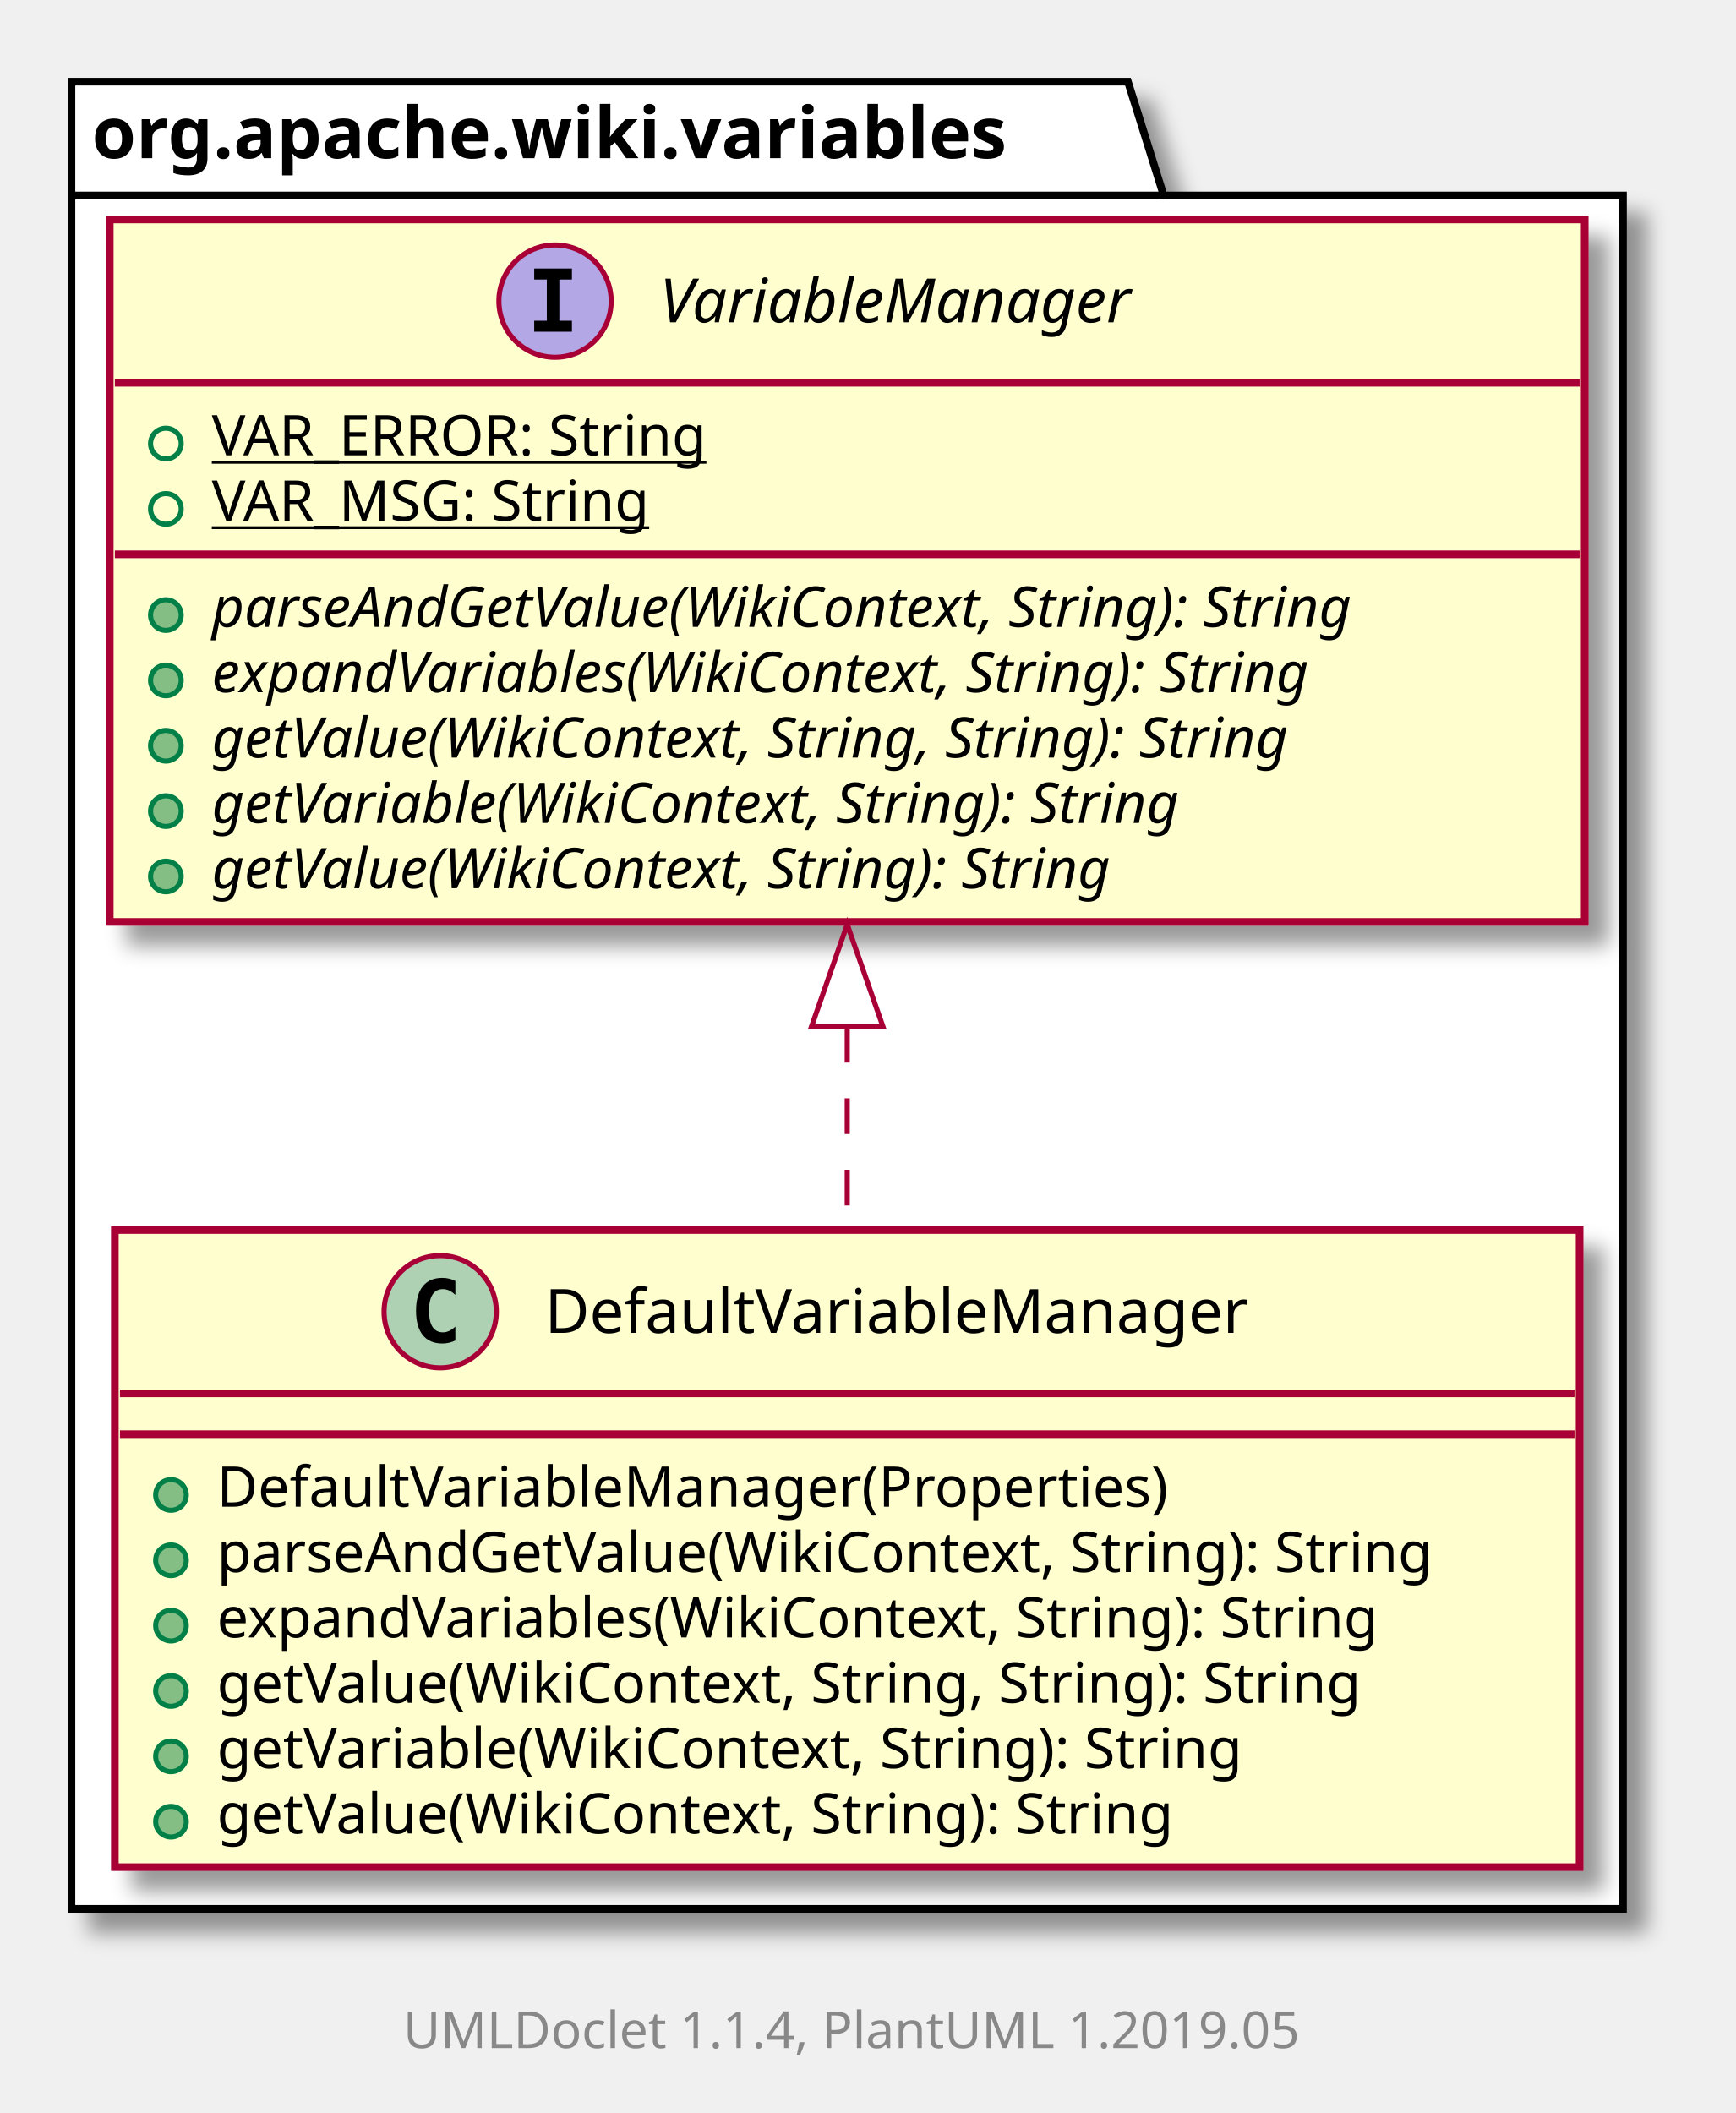
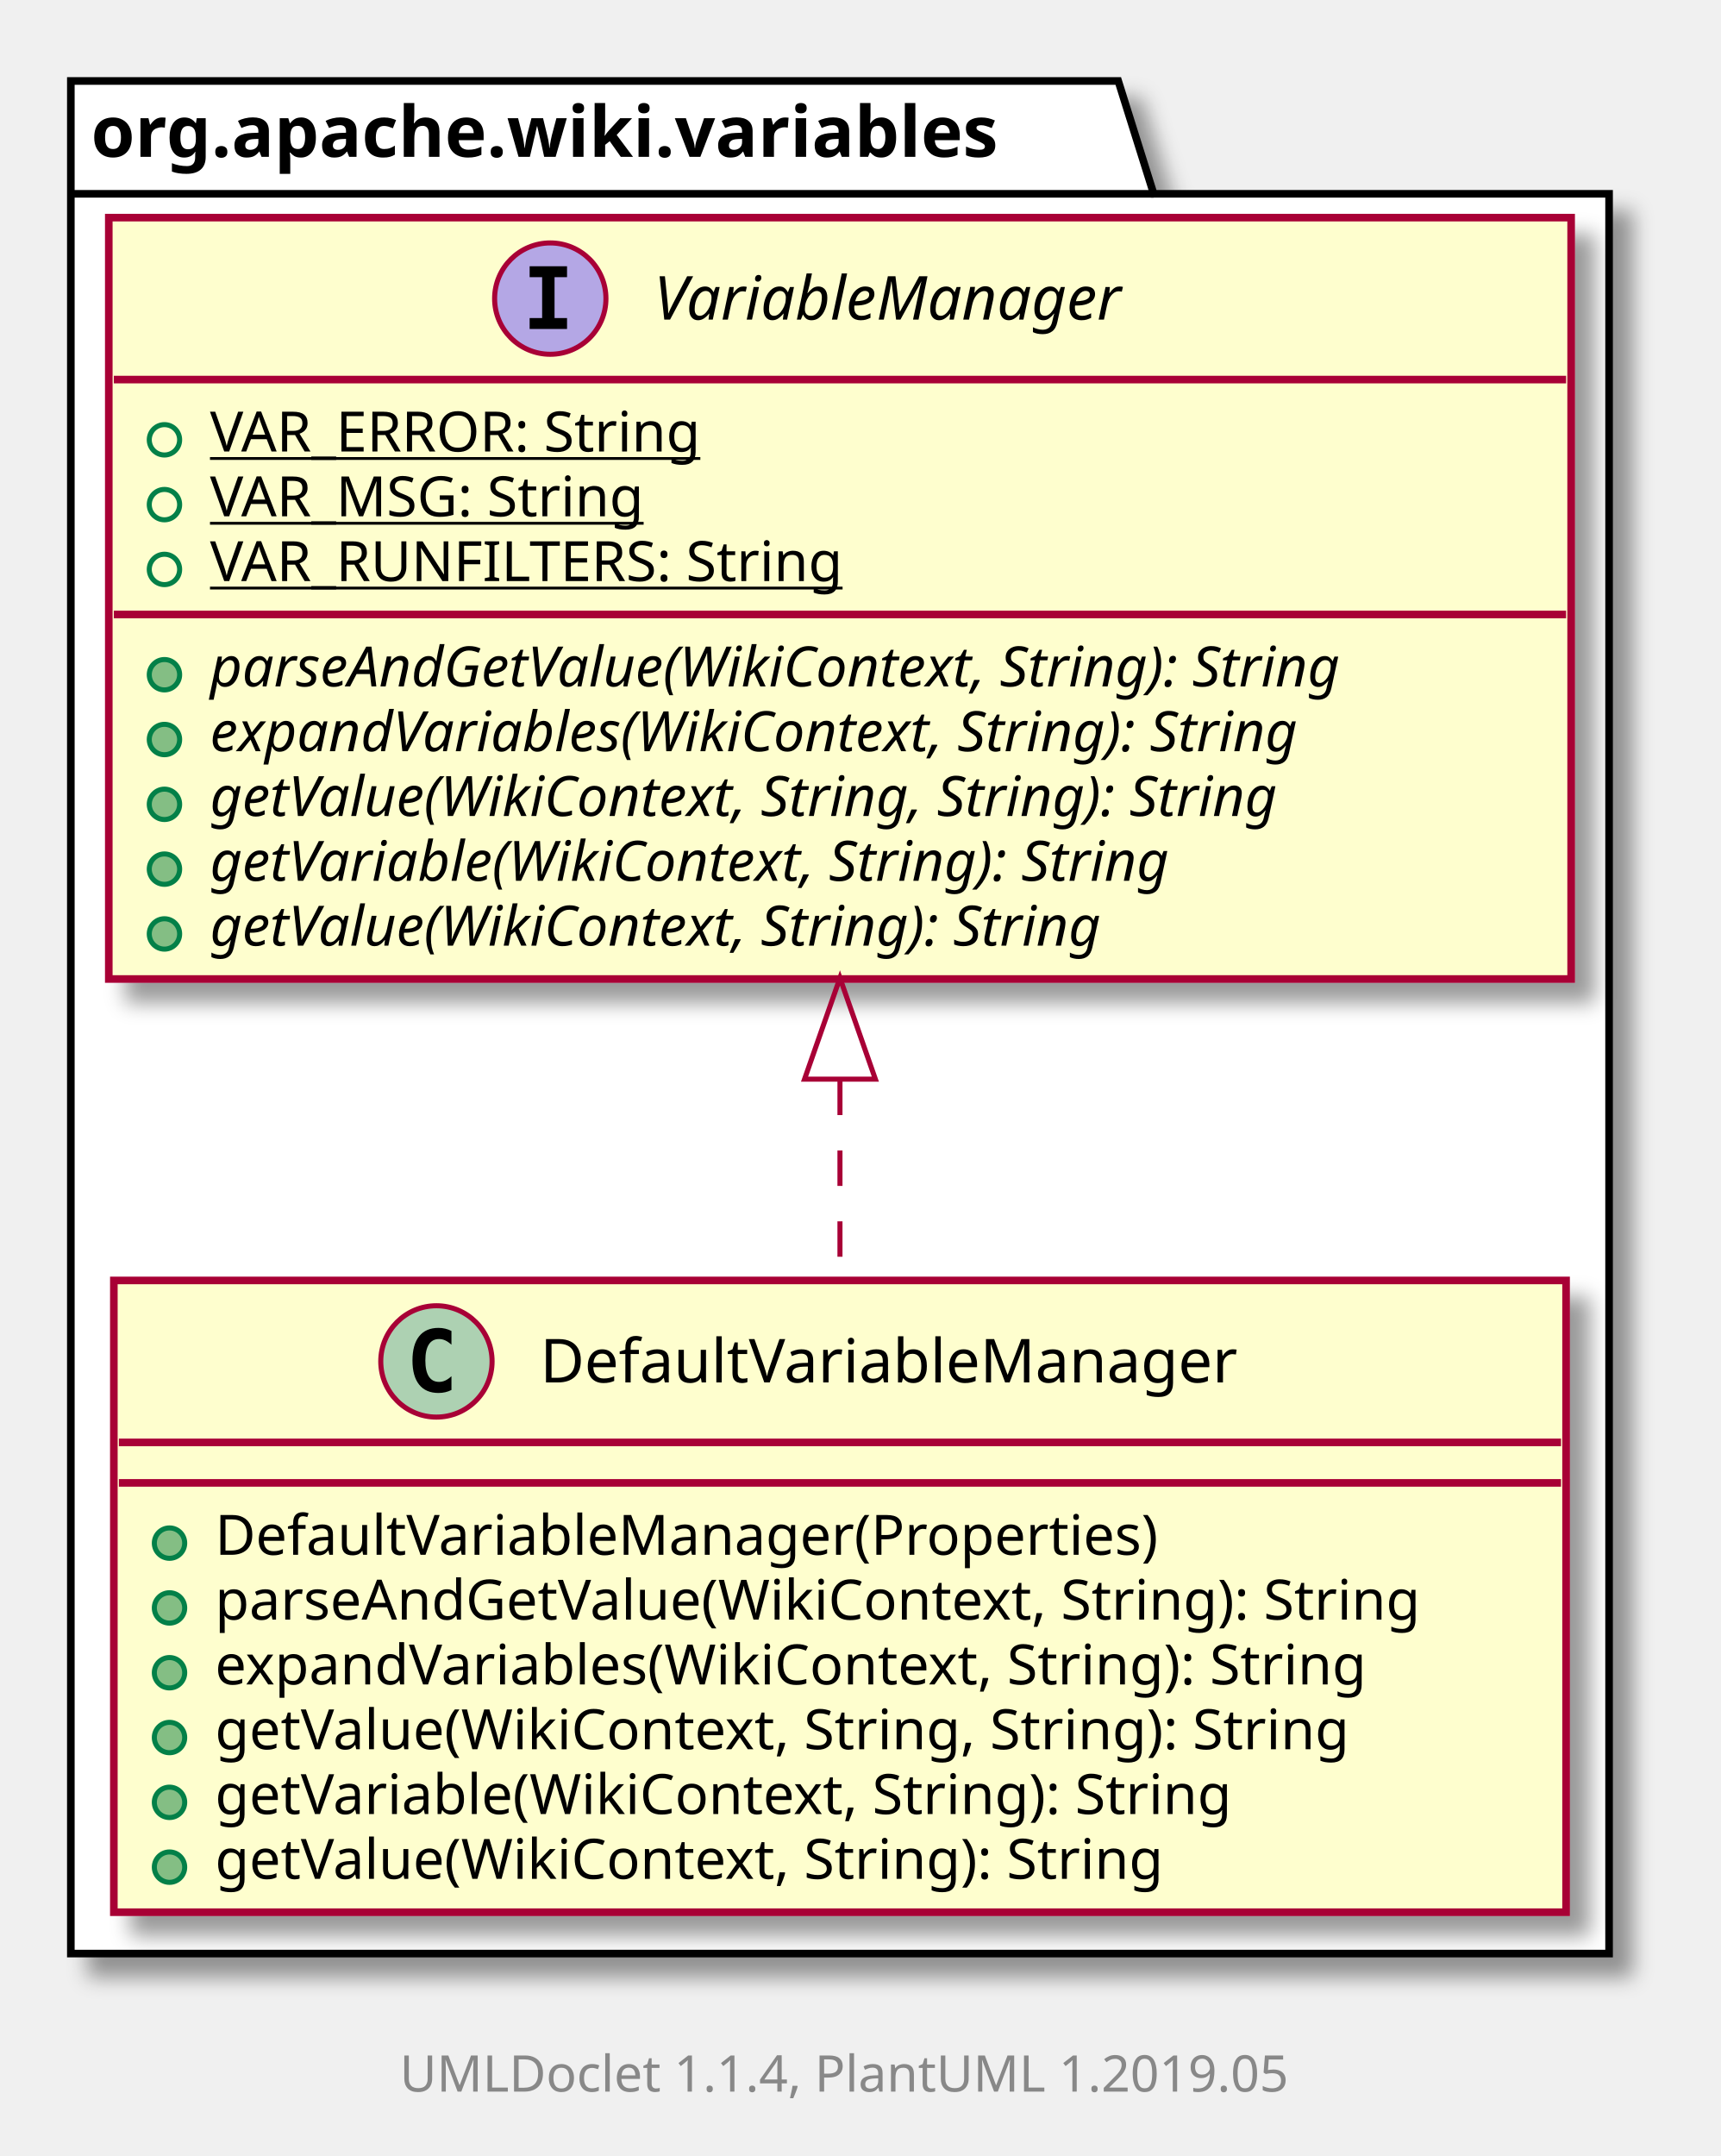
- <svg xmlns="http://www.w3.org/2000/svg" xmlns:xlink="http://www.w3.org/1999/xlink" contentScriptType="application/ecmascript" contentStyleType="text/css" height="414px" preserveAspectRatio="none" style="width:340px;height:414px;" version="1.1" viewBox="0 0 340 414" width="340px" zoomAndPan="magnify">
+ <svg xmlns="http://www.w3.org/2000/svg" xmlns:xlink="http://www.w3.org/1999/xlink" contentScriptType="application/ecmascript" contentStyleType="text/css" height="426px" preserveAspectRatio="none" style="width:340px;height:426px;" version="1.1" viewBox="0 0 340 426" width="340px" zoomAndPan="magnify">
  <defs>
-     <filter height="300%" id="fqlkanzw1w4xu" width="300%" x="-1" y="-1">
+     <filter height="300%" id="f19nellpevmvg9" width="300%" x="-1" y="-1">
      <feGaussianBlur result="blurOut" stdDeviation="2.0" />
      <feColorMatrix in="blurOut" result="blurOut2" type="matrix" values="0 0 0 0 0 0 0 0 0 0 0 0 0 0 0 0 0 0 .4 0" />
      <feOffset dx="4.0" dy="4.0" in="blurOut2" result="blurOut3" />
      <feBlend in="SourceGraphic" in2="blurOut3" mode="normal" />
    </filter>
  </defs>
  <g>
-     <polygon fill="#FFFFFF" filter="url(#fqlkanzw1w4xu)" points="14,16,221,16,228,38.297,318,38.297,318,374,14,374,14,16" style="stroke: #000000; stroke-width: 1.5;" />
+     <polygon fill="#FFFFFF" filter="url(#f19nellpevmvg9)" points="14,16,221,16,228,38.297,318,38.297,318,386,14,386,14,16" style="stroke: #000000; stroke-width: 1.5;" />
    <line style="stroke: #000000; stroke-width: 1.5;" x1="14" x2="228" y1="38.297" y2="38.297" />
    <text fill="#000000" font-family="sans-serif" font-size="14" font-weight="bold" lengthAdjust="spacingAndGlyphs" textLength="201" x="18" y="30.995">org.apache.wiki.variables</text>
    <a href="VariableManager.html" target="_top" xlink:actuate="onRequest" xlink:show="new" xlink:title="VariableManager.html" xlink:type="simple">
-       <rect fill="#FEFECE" filter="url(#fqlkanzw1w4xu)" height="137.633" id="org.apache.wiki.variables.VariableManager" style="stroke: #A80036; stroke-width: 1.5;" width="289" x="21.5" y="43" />
+       <rect fill="#FEFECE" filter="url(#f19nellpevmvg9)" height="150.438" id="org.apache.wiki.variables.VariableManager" style="stroke: #A80036; stroke-width: 1.5;" width="289" x="21.5" y="43" />
      <ellipse cx="108.75" cy="59" fill="#B4A7E5" rx="11" ry="11" style="stroke: #A80036; stroke-width: 1.0;" />
      <path d="M104.672,54.766 L104.672,52.609 L112.062,52.609 L112.062,54.766 L109.594,54.766 L109.594,62.844 L112.062,62.844 L112.062,65 L104.672,65 L104.672,62.844 L107.141,62.844 L107.141,54.766 L104.672,54.766 Z " />
      <text fill="#000000" font-family="sans-serif" font-size="12" font-style="italic" lengthAdjust="spacingAndGlyphs" textLength="106" x="129.25" y="63.154">VariableManager</text>
      <line style="stroke: #A80036; stroke-width: 1.5;" x1="22.5" x2="309.5" y1="75" y2="75" />
      <ellipse cx="32.5" cy="86.902" fill="none" rx="3" ry="3" style="stroke: #038048; stroke-width: 1.0;" />
      <text fill="#000000" font-family="sans-serif" font-size="11" lengthAdjust="spacingAndGlyphs" text-decoration="underline" textLength="106" x="41.5" y="89.21">VAR_ERROR: String</text>
      <ellipse cx="32.5" cy="99.707" fill="none" rx="3" ry="3" style="stroke: #038048; stroke-width: 1.0;" />
      <text fill="#000000" font-family="sans-serif" font-size="11" lengthAdjust="spacingAndGlyphs" text-decoration="underline" textLength="95" x="41.5" y="102.015">VAR_MSG: String</text>
-       <line style="stroke: #A80036; stroke-width: 1.5;" x1="22.5" x2="309.5" y1="108.609" y2="108.609" />
-       <ellipse cx="32.5" cy="120.512" fill="#84BE84" rx="3" ry="3" style="stroke: #038048; stroke-width: 1.0;" />
-       <text fill="#000000" font-family="sans-serif" font-size="11" font-style="italic" lengthAdjust="spacingAndGlyphs" textLength="263" x="41.5" y="122.82">parseAndGetValue(WikiContext, String): String</text>
+       <ellipse cx="32.5" cy="112.512" fill="none" rx="3" ry="3" style="stroke: #038048; stroke-width: 1.0;" />
+       <text fill="#000000" font-family="sans-serif" font-size="11" lengthAdjust="spacingAndGlyphs" text-decoration="underline" textLength="136" x="41.5" y="114.82">VAR_RUNFILTERS: String</text>
+       <line style="stroke: #A80036; stroke-width: 1.5;" x1="22.5" x2="309.5" y1="121.414" y2="121.414" />
      <ellipse cx="32.5" cy="133.316" fill="#84BE84" rx="3" ry="3" style="stroke: #038048; stroke-width: 1.0;" />
-       <text fill="#000000" font-family="sans-serif" font-size="11" font-style="italic" lengthAdjust="spacingAndGlyphs" textLength="252" x="41.5" y="135.625">expandVariables(WikiContext, String): String</text>
+       <text fill="#000000" font-family="sans-serif" font-size="11" font-style="italic" lengthAdjust="spacingAndGlyphs" textLength="263" x="41.5" y="135.625">parseAndGetValue(WikiContext, String): String</text>
      <ellipse cx="32.5" cy="146.121" fill="#84BE84" rx="3" ry="3" style="stroke: #038048; stroke-width: 1.0;" />
-       <text fill="#000000" font-family="sans-serif" font-size="11" font-style="italic" lengthAdjust="spacingAndGlyphs" textLength="248" x="41.5" y="148.429">getValue(WikiContext, String, String): String</text>
+       <text fill="#000000" font-family="sans-serif" font-size="11" font-style="italic" lengthAdjust="spacingAndGlyphs" textLength="252" x="41.5" y="148.429">expandVariables(WikiContext, String): String</text>
      <ellipse cx="32.5" cy="158.926" fill="#84BE84" rx="3" ry="3" style="stroke: #038048; stroke-width: 1.0;" />
-       <text fill="#000000" font-family="sans-serif" font-size="11" font-style="italic" lengthAdjust="spacingAndGlyphs" textLength="222" x="41.5" y="161.234">getVariable(WikiContext, String): String</text>
+       <text fill="#000000" font-family="sans-serif" font-size="11" font-style="italic" lengthAdjust="spacingAndGlyphs" textLength="248" x="41.5" y="161.234">getValue(WikiContext, String, String): String</text>
      <ellipse cx="32.5" cy="171.731" fill="#84BE84" rx="3" ry="3" style="stroke: #038048; stroke-width: 1.0;" />
-       <text fill="#000000" font-family="sans-serif" font-size="11" font-style="italic" lengthAdjust="spacingAndGlyphs" textLength="207" x="41.5" y="174.039">getValue(WikiContext, String): String</text>
+       <text fill="#000000" font-family="sans-serif" font-size="11" font-style="italic" lengthAdjust="spacingAndGlyphs" textLength="222" x="41.5" y="174.039">getVariable(WikiContext, String): String</text>
+       <ellipse cx="32.5" cy="184.535" fill="#84BE84" rx="3" ry="3" style="stroke: #038048; stroke-width: 1.0;" />
+       <text fill="#000000" font-family="sans-serif" font-size="11" font-style="italic" lengthAdjust="spacingAndGlyphs" textLength="207" x="41.5" y="186.843">getValue(WikiContext, String): String</text>
    </a>
    <a href="DefaultVariableManager.html" target="_top" xlink:actuate="onRequest" xlink:show="new" xlink:title="DefaultVariableManager.html" xlink:type="simple">
-       <rect fill="#FEFECE" filter="url(#fqlkanzw1w4xu)" height="124.828" id="org.apache.wiki.variables.DefaultVariableManager" style="stroke: #A80036; stroke-width: 1.5;" width="287" x="22.5" y="241" />
-       <ellipse cx="86.25" cy="257" fill="#ADD1B2" rx="11" ry="11" style="stroke: #A80036; stroke-width: 1.0;" />
-       <path d="M89.219,262.641 Q88.641,262.938 88,263.086 Q87.359,263.234 86.656,263.234 Q84.156,263.234 82.836,261.586 Q81.516,259.938 81.516,256.812 Q81.516,253.688 82.836,252.031 Q84.156,250.375 86.656,250.375 Q87.359,250.375 88.008,250.531 Q88.656,250.688 89.219,250.984 L89.219,253.703 Q88.594,253.125 88,252.852 Q87.406,252.578 86.781,252.578 Q85.438,252.578 84.75,253.648 Q84.062,254.719 84.062,256.812 Q84.062,258.906 84.75,259.977 Q85.438,261.047 86.781,261.047 Q87.406,261.047 88,260.773 Q88.594,260.5 89.219,259.922 L89.219,262.641 Z " />
-       <text fill="#000000" font-family="sans-serif" font-size="12" lengthAdjust="spacingAndGlyphs" textLength="151" x="106.75" y="261.154">DefaultVariableManager</text>
-       <line style="stroke: #A80036; stroke-width: 1.5;" x1="23.5" x2="308.5" y1="273" y2="273" />
-       <line style="stroke: #A80036; stroke-width: 1.5;" x1="23.5" x2="308.5" y1="281" y2="281" />
-       <ellipse cx="33.5" cy="292.902" fill="#84BE84" rx="3" ry="3" style="stroke: #038048; stroke-width: 1.0;" />
-       <text fill="#000000" font-family="sans-serif" font-size="11" lengthAdjust="spacingAndGlyphs" textLength="202" x="42.5" y="295.21">DefaultVariableManager(Properties)</text>
-       <ellipse cx="33.5" cy="305.707" fill="#84BE84" rx="3" ry="3" style="stroke: #038048; stroke-width: 1.0;" />
-       <text fill="#000000" font-family="sans-serif" font-size="11" lengthAdjust="spacingAndGlyphs" textLength="261" x="42.5" y="308.015">parseAndGetValue(WikiContext, String): String</text>
-       <ellipse cx="33.5" cy="318.512" fill="#84BE84" rx="3" ry="3" style="stroke: #038048; stroke-width: 1.0;" />
-       <text fill="#000000" font-family="sans-serif" font-size="11" lengthAdjust="spacingAndGlyphs" textLength="250" x="42.5" y="320.82">expandVariables(WikiContext, String): String</text>
-       <ellipse cx="33.5" cy="331.316" fill="#84BE84" rx="3" ry="3" style="stroke: #038048; stroke-width: 1.0;" />
-       <text fill="#000000" font-family="sans-serif" font-size="11" lengthAdjust="spacingAndGlyphs" textLength="247" x="42.5" y="333.625">getValue(WikiContext, String, String): String</text>
-       <ellipse cx="33.5" cy="344.121" fill="#84BE84" rx="3" ry="3" style="stroke: #038048; stroke-width: 1.0;" />
-       <text fill="#000000" font-family="sans-serif" font-size="11" lengthAdjust="spacingAndGlyphs" textLength="220" x="42.5" y="346.429">getVariable(WikiContext, String): String</text>
-       <ellipse cx="33.5" cy="356.926" fill="#84BE84" rx="3" ry="3" style="stroke: #038048; stroke-width: 1.0;" />
-       <text fill="#000000" font-family="sans-serif" font-size="11" lengthAdjust="spacingAndGlyphs" textLength="205" x="42.5" y="359.234">getValue(WikiContext, String): String</text>
+       <rect fill="#FEFECE" filter="url(#f19nellpevmvg9)" height="124.828" id="org.apache.wiki.variables.DefaultVariableManager" style="stroke: #A80036; stroke-width: 1.5;" width="287" x="22.5" y="253" />
+       <ellipse cx="86.25" cy="269" fill="#ADD1B2" rx="11" ry="11" style="stroke: #A80036; stroke-width: 1.0;" />
+       <path d="M89.219,274.641 Q88.641,274.938 88,275.086 Q87.359,275.234 86.656,275.234 Q84.156,275.234 82.836,273.586 Q81.516,271.938 81.516,268.812 Q81.516,265.688 82.836,264.031 Q84.156,262.375 86.656,262.375 Q87.359,262.375 88.008,262.531 Q88.656,262.688 89.219,262.984 L89.219,265.703 Q88.594,265.125 88,264.852 Q87.406,264.578 86.781,264.578 Q85.438,264.578 84.75,265.648 Q84.062,266.719 84.062,268.812 Q84.062,270.906 84.75,271.977 Q85.438,273.047 86.781,273.047 Q87.406,273.047 88,272.773 Q88.594,272.5 89.219,271.922 L89.219,274.641 Z " />
+       <text fill="#000000" font-family="sans-serif" font-size="12" lengthAdjust="spacingAndGlyphs" textLength="151" x="106.75" y="273.154">DefaultVariableManager</text>
+       <line style="stroke: #A80036; stroke-width: 1.5;" x1="23.5" x2="308.5" y1="285" y2="285" />
+       <line style="stroke: #A80036; stroke-width: 1.5;" x1="23.5" x2="308.5" y1="293" y2="293" />
+       <ellipse cx="33.5" cy="304.902" fill="#84BE84" rx="3" ry="3" style="stroke: #038048; stroke-width: 1.0;" />
+       <text fill="#000000" font-family="sans-serif" font-size="11" lengthAdjust="spacingAndGlyphs" textLength="202" x="42.5" y="307.21">DefaultVariableManager(Properties)</text>
+       <ellipse cx="33.5" cy="317.707" fill="#84BE84" rx="3" ry="3" style="stroke: #038048; stroke-width: 1.0;" />
+       <text fill="#000000" font-family="sans-serif" font-size="11" lengthAdjust="spacingAndGlyphs" textLength="261" x="42.5" y="320.015">parseAndGetValue(WikiContext, String): String</text>
+       <ellipse cx="33.5" cy="330.512" fill="#84BE84" rx="3" ry="3" style="stroke: #038048; stroke-width: 1.0;" />
+       <text fill="#000000" font-family="sans-serif" font-size="11" lengthAdjust="spacingAndGlyphs" textLength="250" x="42.5" y="332.82">expandVariables(WikiContext, String): String</text>
+       <ellipse cx="33.5" cy="343.316" fill="#84BE84" rx="3" ry="3" style="stroke: #038048; stroke-width: 1.0;" />
+       <text fill="#000000" font-family="sans-serif" font-size="11" lengthAdjust="spacingAndGlyphs" textLength="247" x="42.5" y="345.625">getValue(WikiContext, String, String): String</text>
+       <ellipse cx="33.5" cy="356.121" fill="#84BE84" rx="3" ry="3" style="stroke: #038048; stroke-width: 1.0;" />
+       <text fill="#000000" font-family="sans-serif" font-size="11" lengthAdjust="spacingAndGlyphs" textLength="220" x="42.5" y="358.429">getVariable(WikiContext, String): String</text>
+       <ellipse cx="33.5" cy="368.926" fill="#84BE84" rx="3" ry="3" style="stroke: #038048; stroke-width: 1.0;" />
+       <text fill="#000000" font-family="sans-serif" font-size="11" lengthAdjust="spacingAndGlyphs" textLength="205" x="42.5" y="371.234">getValue(WikiContext, String): String</text>
    </a>
-     <path d="M166,201.192 C166,214.584 166,228.148 166,240.829 " fill="none" id="org.apache.wiki.variables.VariableManager-org.apache.wiki.variables.DefaultVariableManager" style="stroke: #A80036; stroke-width: 1.0; stroke-dasharray: 7.0,7.0;" />
-     <polygon fill="none" points="159,201.136,166,181.136,173,201.136,159,201.136" style="stroke: #A80036; stroke-width: 1.0;" />
-     <text fill="#888888" font-family="sans-serif" font-size="10" lengthAdjust="spacingAndGlyphs" textLength="186" x="79" y="401.282">UMLDoclet 1.1.4, PlantUML 1.2019.05</text>
+     <path d="M166,213.323 C166,226.689 166,240.139 166,252.692 " fill="none" id="org.apache.wiki.variables.VariableManager-org.apache.wiki.variables.DefaultVariableManager" style="stroke: #A80036; stroke-width: 1.0; stroke-dasharray: 7.0,7.0;" />
+     <polygon fill="none" points="159,213.23,166,193.23,173,213.23,159,213.23" style="stroke: #A80036; stroke-width: 1.0;" />
+     <text fill="#888888" font-family="sans-serif" font-size="10" lengthAdjust="spacingAndGlyphs" textLength="186" x="79" y="413.282">UMLDoclet 1.1.4, PlantUML 1.2019.05</text>
  </g>
</svg>
